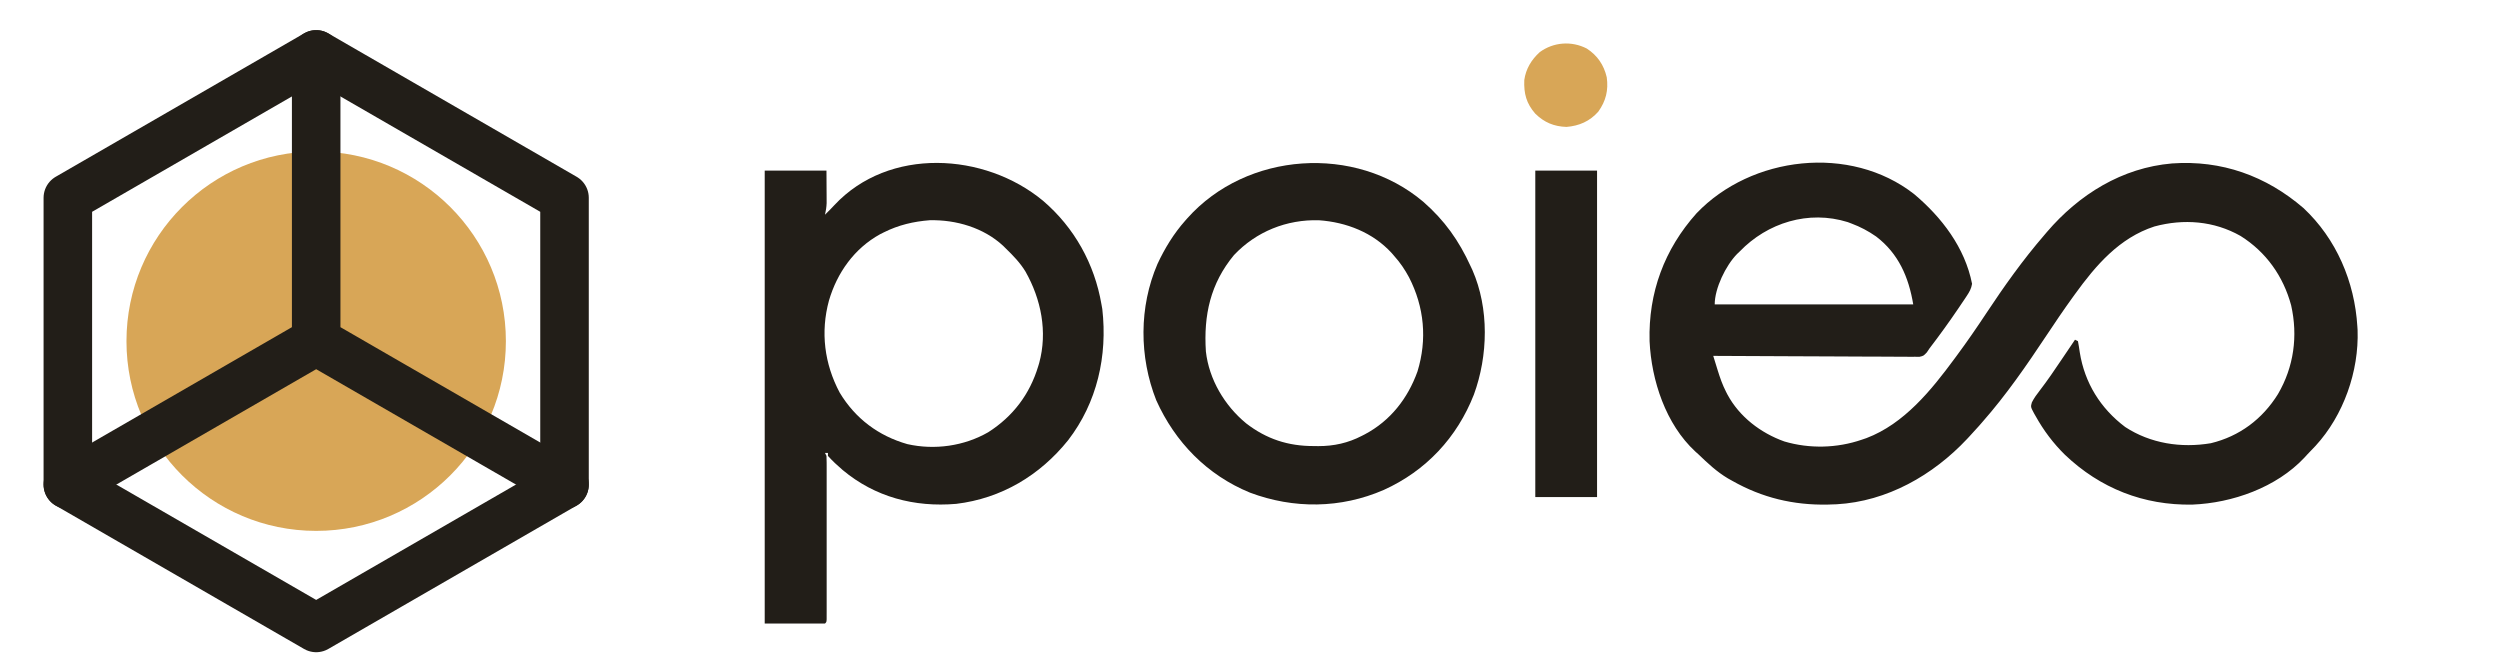
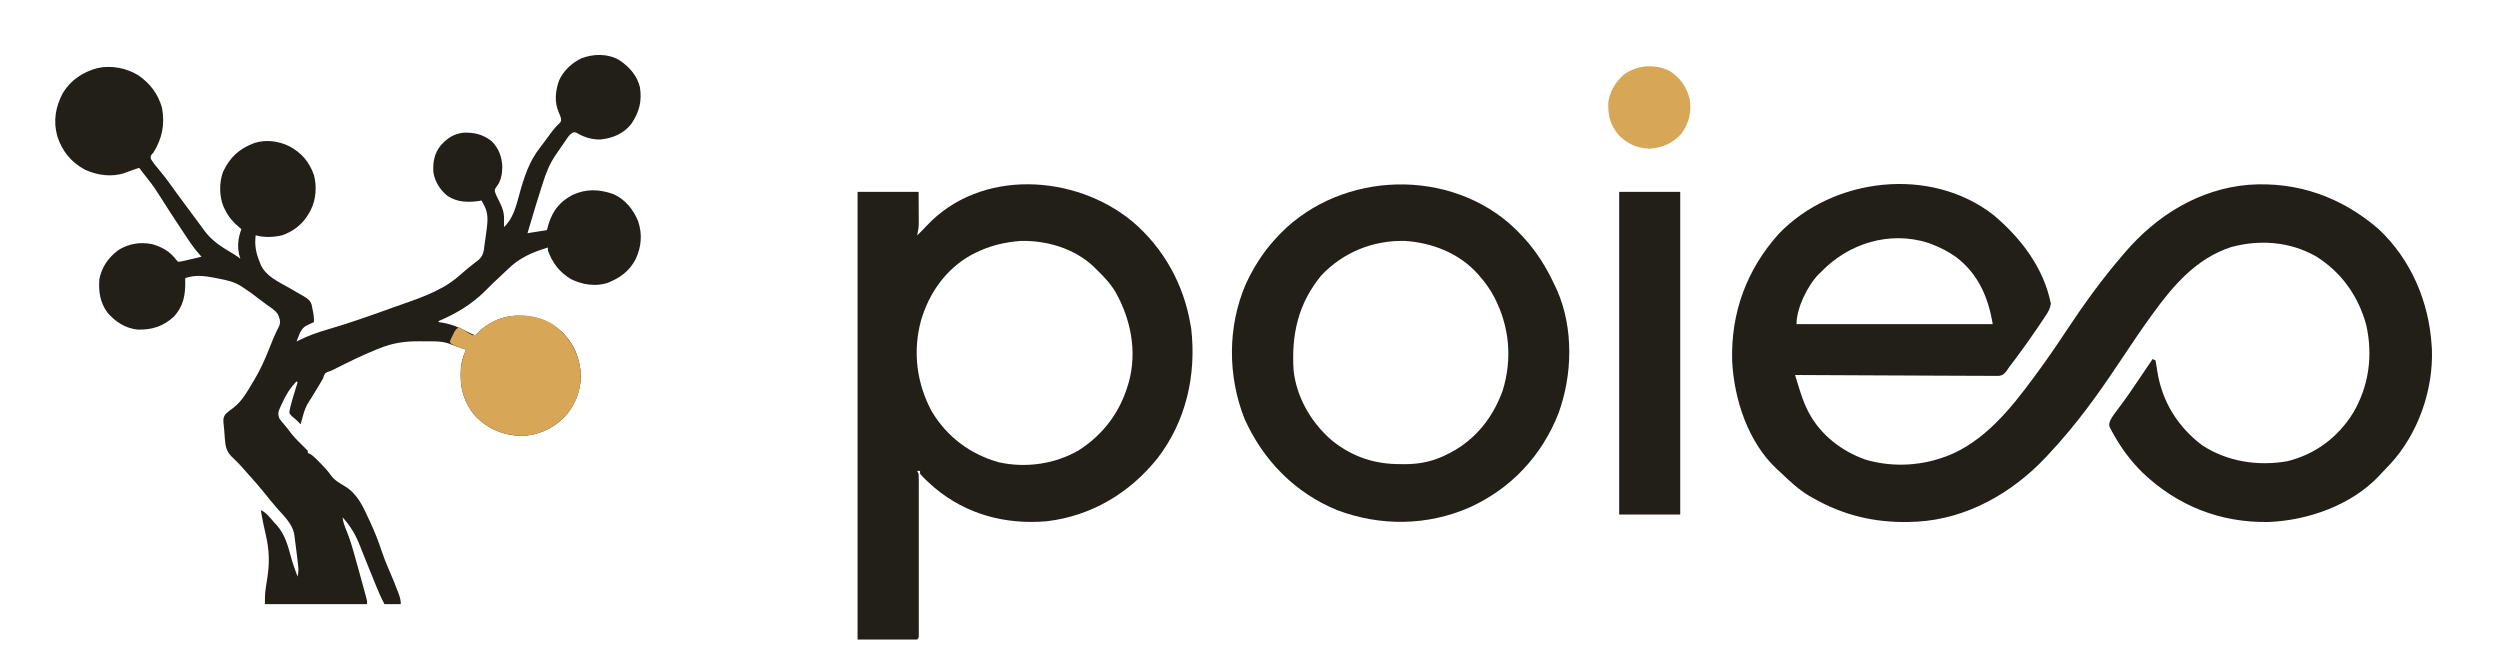
- <svg xmlns="http://www.w3.org/2000/svg" viewBox="0 0 1700 453" role="img" aria-label="poieo">
-   <g transform="translate(215,232) scale(1.5)">
-     <circle r="86" fill="#d8a657" />
-     <g stroke="#221e18" stroke-width="22" stroke-linecap="round" stroke-linejoin="round" fill="none">
-       <path d="M 0 -130 L 112.58 -65 L 112.58 65 L 0 130 L -112.58 65 L -112.58 -65 Z" />
-       <path d="M 0 0 L 0 -130 M 0 0 L 112.58 65 M 0 0 L -112.58 65" />
-     </g>
+ <svg xmlns="http://www.w3.org/2000/svg" viewBox="0 0 1720 453" role="img" aria-label="poieo">
+   <g transform="translate(10,10) scale(0.703)">
+     <path d="M0 0 C9.67 6.16 17.84 15.25 20.57 26.64 C22.86 40.42 19.87 51.45 11.97 62.97 C4.44 72.3 -5.88 76.57 -17.62 77.89 C-26.36 78.19 -33.77 75.88 -41.21 71.47 C-43.43 70.64 -43.43 70.64 -45.4 71.38 C-47.6 72.75 -48.66 73.94 -50.13 76.06 C-50.38 76.41 -50.38 76.41 -51.61 78.18 C-52.11 78.91 -52.61 79.64 -53.12 80.39 C-53.36 80.73 -53.36 80.73 -54.57 82.46 C-55.61 83.96 -56.64 85.47 -57.65 86.99 C-58.95 88.92 -60.28 90.84 -61.62 92.74 C-67.73 101.57 -71.26 110.44 -74.43 120.64 C-74.94 122.21 -75.44 123.77 -75.95 125.34 C-77.48 130.1 -78.96 134.87 -80.43 139.64 C-80.67 140.4 -80.9 141.17 -81.15 141.95 C-83.98 151.16 -86.73 160.39 -89.43 169.64 C-83.16 168.65 -76.89 167.66 -70.43 166.64 C-69.9 164.7 -69.36 162.76 -68.81 160.77 C-64.69 147.54 -57.79 138.8 -45.5 132.27 C-32.02 125.98 -19.11 126.51 -5.25 131.41 C6.12 136.41 14.33 146.67 18.88 157.95 C23.08 170.58 22.08 182.74 16.57 194.77 C10.29 206.97 1.05 213.52 -11.48 218.45 C-23.12 222.08 -36.4 219.9 -47.06 214.45 C-58.13 207.8 -65.01 198.69 -69.43 186.64 C-69.43 185.65 -69.43 184.66 -69.43 183.64 C-84.58 188.24 -97.4 193.71 -108.81 205.05 C-111.2 207.39 -113.65 209.64 -116.1 211.9 C-121.02 216.44 -125.85 221.02 -130.5 225.83 C-143.69 239.09 -159.26 248.4 -176.43 255.64 C-176.43 255.97 -176.43 256.3 -176.43 256.64 C-175.54 256.76 -174.64 256.89 -173.71 257.02 C-164.5 258.54 -157.1 261.37 -148.89 265.8 C-146.1 267.29 -143.4 268.55 -140.43 269.64 C-140.04 269.2 -139.65 268.77 -139.25 268.32 C-129.46 257.9 -115.61 251.05 -101.29 250.42 C-83.66 249.93 -68.65 253.98 -55.6 266.33 C-43.56 278.24 -37.78 292.68 -37.12 309.52 C-37.57 325.02 -43.31 339.32 -54.12 350.46 C-65.69 361.37 -79.23 367.52 -95.31 368.02 C-113.15 367.45 -128.23 361.26 -140.62 348.36 C-150.23 337.13 -154.83 324.09 -154.81 309.45 C-154.81 308.53 -154.81 307.62 -154.81 306.67 C-154.68 298.39 -153.17 291.11 -149.43 283.64 C-149.69 283.56 -149.69 283.56 -151.02 283.12 C-156.32 281.38 -161.55 279.5 -166.76 277.51 C-174.1 275.13 -181.65 275.45 -189.27 275.46 C-191.47 275.45 -193.66 275.44 -195.85 275.42 C-209.51 275.36 -221.44 277.09 -234.18 282.27 C-235.36 282.73 -236.53 283.2 -237.74 283.68 C-251.93 289.42 -265.61 296.27 -279.28 303.12 C-282.43 304.64 -282.43 304.64 -285.23 305.53 C-287.43 306.64 -287.43 306.64 -288.58 308.98 C-288.86 309.86 -289.14 310.74 -289.43 311.64 C-290.28 313.19 -291.17 314.71 -292.08 316.22 C-292.59 317.07 -293.1 317.92 -293.63 318.8 C-293.9 319.24 -293.9 319.24 -295.25 321.45 C-295.51 321.89 -295.51 321.89 -296.83 324.07 C-301.09 331.13 -301.09 331.13 -302.84 333.74 C-306.01 338.53 -307.78 343.1 -309.25 348.64 C-309.35 349.03 -309.35 349.03 -309.9 350.99 C-310.42 352.87 -310.93 354.75 -311.43 356.64 C-312.19 355.87 -312.94 355.1 -313.72 354.31 C-316.43 351.64 -316.43 351.64 -318.3 350.19 C-320.1 348.78 -321.23 347.59 -322.43 345.64 C-322.36 343.5 -322.36 343.5 -321.79 341.1 C-321.69 340.66 -321.69 340.66 -321.17 338.42 C-319.98 333.92 -318.69 329.46 -317.31 325.02 C-317.03 324.11 -316.75 323.2 -316.47 322.26 C-315.79 320.05 -315.12 317.85 -314.43 315.64 C-314.76 315.31 -315.09 314.98 -315.43 314.64 C-321.73 321.13 -325.84 327.83 -329.56 336.02 C-329.76 336.45 -329.76 336.45 -330.78 338.65 C-331.14 339.48 -331.5 340.31 -331.88 341.16 C-332.2 341.91 -332.53 342.65 -332.86 343.41 C-333.57 346.17 -333.23 347.92 -332.43 350.64 C-330.87 352.96 -330.87 352.96 -328.87 355.33 C-328.14 356.2 -327.41 357.07 -326.66 357.97 C-325.93 358.85 -325.19 359.73 -324.43 360.64 C-323.18 362.26 -321.93 363.89 -320.68 365.52 C-316.9 370.28 -312.69 374.51 -308.29 378.71 C-306.97 379.98 -305.7 381.31 -304.43 382.64 C-304.43 383.3 -304.43 383.96 -304.43 384.64 C-304.14 384.77 -304.14 384.77 -302.65 385.44 C-300.36 386.68 -298.84 387.97 -297.01 389.8 C-296.38 390.43 -295.75 391.05 -295.11 391.69 C-294.45 392.36 -293.8 393.02 -293.12 393.7 C-292.44 394.38 -291.76 395.06 -291.06 395.76 C-287.69 399.18 -284.6 402.55 -281.87 406.52 C-278.21 411.57 -273.11 414.36 -267.84 417.5 C-255.61 425.06 -250.36 437.19 -244.5 449.89 C-244.34 450.22 -244.34 450.22 -243.57 451.87 C-239.22 461.25 -235.43 470.67 -232.2 480.5 C-230.07 486.95 -227.61 493.17 -224.87 499.39 C-221.85 506.27 -218.99 513.17 -216.37 520.2 C-216.07 520.99 -215.77 521.79 -215.46 522.6 C-214.16 526.18 -213.43 528.79 -213.43 532.64 C-218.71 532.64 -223.99 532.64 -229.43 532.64 C-232.9 526.02 -235.84 519.32 -238.57 512.36 C-241.43 505.07 -244.43 497.82 -247.4 490.57 C-251.41 480.74 -251.41 480.74 -253.23 475.95 C-257.32 465.17 -262.66 456.18 -270.43 447.64 C-269.84 452.31 -268.53 456.15 -266.68 460.46 C-263.3 468.63 -260.85 476.95 -258.5 485.45 C-258.07 486.98 -257.64 488.51 -257.21 490.03 C-256.14 493.84 -255.08 497.65 -254.03 501.46 C-253.46 503.56 -252.88 505.65 -252.3 507.74 C-251.3 511.37 -250.3 515 -249.31 518.64 C-249.01 519.72 -248.72 520.8 -248.41 521.91 C-248.15 522.89 -247.89 523.88 -247.61 524.89 C-247.38 525.74 -247.15 526.59 -246.92 527.47 C-246.43 529.64 -246.43 529.64 -246.43 532.64 C-279.43 532.64 -312.43 532.64 -346.43 532.64 C-346.43 526.95 -346.41 522.36 -345.56 516.91 C-345.38 515.69 -345.2 514.48 -345.01 513.22 C-344.63 510.73 -344.24 508.23 -343.86 505.74 C-341.8 491.81 -342.18 479.68 -345.31 465.95 C-345.85 463.49 -346.39 461.03 -346.93 458.57 C-347.18 457.4 -347.44 456.24 -347.71 455.04 C-348.73 450.26 -349.6 445.46 -350.43 440.64 C-344.75 443.31 -341.46 447.93 -337.43 452.64 C-336.6 453.51 -335.77 454.38 -334.91 455.28 C-326.33 464.97 -323.69 476.36 -320.29 488.64 C-319.17 492.57 -317.85 496.42 -316.43 500.27 C-316.24 500.8 -316.24 500.8 -315.25 503.49 C-315.11 503.85 -315.11 503.85 -314.43 505.64 C-313.47 501.79 -313.47 498.64 -313.92 494.7 C-313.99 494.13 -313.99 494.13 -314.31 491.24 C-314.46 490.05 -314.6 488.86 -314.75 487.64 C-314.88 486.48 -315.01 485.33 -315.14 484.14 C-315.82 478.27 -316.57 472.42 -317.39 466.57 C-317.53 465.55 -317.68 464.53 -317.82 463.47 C-319.97 453.5 -328.43 445.76 -334.97 438.33 C-339.33 433.31 -343.47 428.08 -347.64 422.9 C-352.28 417.16 -357.09 411.63 -362.1 406.2 C-364.09 404.02 -366.02 401.82 -367.93 399.58 C-371.46 395.5 -375.31 391.77 -379.2 388.04 C-384.38 382.49 -385.06 377.87 -385.62 370.52 C-385.66 370.04 -385.66 370.04 -385.84 367.66 C-385.99 365.81 -386.12 363.96 -386.25 362.11 C-386.4 360.1 -386.62 358.1 -386.87 356.1 C-387.25 351.92 -387.28 349.7 -384.6 346.35 C-382.3 344.26 -379.96 342.44 -377.43 340.64 C-368.83 334.17 -363.73 324.67 -358.25 315.58 C-357.75 314.75 -357.25 313.93 -356.73 313.07 C-351.04 303.49 -346.53 293.71 -342.5 283.33 C-339.4 275.43 -336.24 267.71 -332.3 260.19 C-330.86 255.94 -331.92 252.71 -333.81 248.77 C-336.57 244.94 -340.48 242.51 -344.32 239.84 C-346.99 237.95 -349.57 235.99 -352.14 233.97 C-357.25 229.94 -362.47 226.17 -367.93 222.64 C-368.51 222.27 -369.08 221.89 -369.68 221.51 C-376.78 217 -383.84 215.6 -392 214.02 C-393.11 213.79 -394.23 213.56 -395.38 213.32 C-405.17 211.41 -414.89 210.17 -424.43 213.64 C-424.41 214.55 -424.39 215.45 -424.36 216.39 C-424.16 229.98 -426.03 241.12 -435.68 251.45 C-445.89 260.81 -457.07 264.31 -470.75 263.99 C-482.89 262.84 -492.88 256.3 -500.64 247.14 C-507.83 237.11 -509.33 226.73 -508.43 214.64 C-506.04 202.7 -499.7 193.61 -490.06 186.33 C-480.08 179.9 -468.76 178.09 -457.15 180.25 C-447.86 182.77 -439.41 187.32 -433.62 195.2 C-432.9 196.01 -432.18 196.81 -431.43 197.64 C-428.85 197.42 -428.85 197.42 -425.43 196.64 C-424.75 196.49 -424.06 196.33 -423.35 196.17 C-421.08 195.66 -418.82 195.12 -416.56 194.58 C-415.77 194.39 -414.99 194.21 -414.18 194.01 C-412.27 193.56 -410.35 193.1 -408.43 192.64 C-408.65 192.4 -408.65 192.4 -409.76 191.19 C-414.08 186.37 -417.83 181.4 -421.38 176 C-421.92 175.19 -422.46 174.38 -423.02 173.54 C-424.15 171.84 -425.28 170.13 -426.41 168.42 C-428.09 165.87 -429.79 163.33 -431.48 160.78 C-437.04 152.41 -442.5 143.99 -447.82 135.47 C-451.78 129.15 -455.84 123.03 -460.5 117.2 C-461.04 116.51 -461.58 115.82 -462.13 115.11 C-463.14 113.82 -464.15 112.54 -465.16 111.26 C-466.62 109.41 -468.03 107.53 -469.43 105.64 C-474.26 107.21 -479 108.95 -483.75 110.74 C-496.4 114.99 -510.75 112.98 -522.68 107.39 C-536.28 99.94 -544.75 89.46 -549.56 74.77 C-553.73 59.86 -551.34 46.1 -544.22 32.56 C-536.31 19.64 -524.91 12.13 -510.54 8.11 C-497.01 5.09 -482.43 7.85 -470.68 14.83 C-458.93 22.87 -451.02 33.12 -447.12 46.88 C-444.15 63.09 -446.86 76.66 -455.43 90.64 C-456.03 91.3 -456.63 91.97 -457.25 92.65 C-458.43 94.64 -458.43 94.64 -458 96.93 C-455.85 100.65 -453.21 103.8 -450.43 107.08 C-446.23 112.15 -442.15 117.25 -438.37 122.64 C-434.41 128.29 -430.33 133.82 -426.18 139.32 C-422.79 143.81 -419.47 148.33 -416.17 152.87 C-413.81 156.09 -411.43 159.29 -409.04 162.48 C-408.05 163.82 -407.06 165.16 -406.1 166.52 C-398.39 177.37 -388.1 183.54 -376.73 190.22 C-374.53 191.58 -372.48 193.05 -370.43 194.64 C-370.76 193.55 -371.09 192.45 -371.43 191.33 C-373.65 182.3 -372.58 174.29 -369.43 165.64 C-369.76 165.37 -369.76 165.37 -371.41 164.02 C-377.53 158.8 -381.91 153.88 -385.43 146.64 C-385.64 146.24 -385.64 146.24 -386.68 144.2 C-391.14 134.07 -391.29 120.28 -387.48 109.87 C-380.68 95.33 -371.79 87.04 -356.74 81.39 C-345.49 77.75 -333.17 79.39 -322.65 84.46 C-310.62 90.86 -303.06 99.72 -298.43 112.64 C-295.52 123.55 -296.29 136.64 -301.43 146.64 C-301.88 147.51 -302.33 148.38 -302.79 149.28 C-308.79 160.04 -317.37 167.28 -329 171.52 C-336.76 173.62 -347.76 174.13 -355.43 171.64 C-356.62 181.19 -355.26 188.69 -351.62 197.58 C-351.28 198.45 -350.95 199.33 -350.6 200.23 C-345.57 211.69 -333.73 216.86 -323.31 222.77 C-319.33 225.03 -315.38 227.32 -311.43 229.64 C-310.56 230.13 -309.68 230.62 -308.78 231.12 C-304.88 233.44 -302.17 235.14 -300.68 239.55 C-300.37 240.93 -300.1 242.31 -299.87 243.7 C-299.8 244.05 -299.8 244.05 -299.42 245.81 C-298.67 249.45 -298.27 252.93 -298.43 256.64 C-299.12 256.96 -299.81 257.27 -300.52 257.59 C-300.97 257.81 -300.97 257.81 -303.25 258.89 C-304.14 259.31 -305.03 259.73 -305.95 260.16 C-310.34 262.78 -311.84 266.23 -313.62 270.89 C-314.23 272.47 -314.83 274.06 -315.43 275.64 C-314.55 275.2 -313.67 274.75 -312.77 274.3 C-303.84 269.91 -294.92 266.71 -285.38 263.96 C-263.76 257.69 -242.6 250.16 -221.44 242.52 C-216.1 240.59 -210.76 238.7 -205.39 236.84 C-193.95 232.85 -183.02 228.57 -172.43 222.64 C-171.47 222.1 -170.51 221.56 -169.51 221.01 C-162.77 216.97 -156.94 212.02 -151.09 206.82 C-148.62 204.64 -146.11 202.59 -143.5 200.59 C-142.86 200.08 -142.22 199.58 -141.56 199.06 C-140.35 198.1 -139.12 197.17 -137.88 196.26 C-132.54 191.98 -132.16 187.19 -131.43 180.64 C-131.14 178.64 -130.84 176.64 -130.55 174.63 C-130.28 172.59 -130.01 170.56 -129.75 168.52 C-129.6 167.5 -129.46 166.48 -129.31 165.43 C-128.24 157.06 -127.83 149.66 -132 142.08 C-132.45 141.23 -132.91 140.38 -133.38 139.51 C-133.72 138.89 -134.07 138.28 -134.43 137.64 C-135.32 137.81 -136.21 137.97 -137.12 138.14 C-148.06 139.62 -158.21 139.37 -167.68 133.17 C-174.67 127.57 -179.88 119.5 -181.43 110.64 C-182.3 100.41 -180.71 91.5 -174.09 83.45 C-167.77 76.54 -161.32 72.26 -151.81 71.26 C-141.08 70.93 -132.69 73.06 -124.25 79.81 C-117.35 86.76 -114.42 95.28 -114.06 104.89 C-114.16 111.89 -115.47 119.16 -120.13 124.64 C-121.43 126.64 -121.43 126.64 -121.34 128.95 C-120.18 132.39 -118.62 135.56 -116.93 138.77 C-113.76 144.89 -112.29 149.4 -112.37 156.33 C-112.38 157.03 -112.38 157.73 -112.38 158.46 C-112.4 160.18 -112.41 161.91 -112.43 163.64 C-103.47 155.38 -100.61 143.38 -97.5 132.02 C-92.81 114.96 -87.91 99.39 -76.82 85.42 C-75.3 83.47 -73.84 81.5 -72.38 79.51 C-62.9 66.64 -62.9 66.64 -57.45 61.32 C-56.43 59.64 -56.43 59.64 -56.67 57.15 C-57.43 54.64 -57.43 54.64 -58.93 51.14 C-63.21 41.16 -62.14 30.69 -58.69 20.61 C-54.58 10.88 -46.03 2.94 -36.55 -1.57 C-24.69 -5.99 -11.24 -6.28 0 0 Z " fill="#221E18" transform="translate(591.4336,44.35938)" />
+     <path d="M0 0 C14.11 12.12 21.41 26.49 23.04 45 C23.63 59.97 18.21 74.68 8.45 85.95 C-3.47 98.24 -17.71 105.36 -35.05 105.89 C-52.89 105.33 -67.97 99.14 -80.36 86.24 C-89.98 75 -94.57 61.97 -94.55 47.33 C-94.55 46.87 -94.55 46.87 -94.55 44.55 C-94.42 36.27 -92.91 28.99 -89.18 21.52 C-89.76 21.33 -90.34 21.15 -90.93 20.96 C-95.55 19.48 -99.95 17.95 -104.18 15.52 C-104.51 14.86 -104.84 14.2 -105.18 13.52 C-104.07 10.77 -104.07 10.77 -102.43 7.52 C-101.89 6.44 -101.36 5.37 -100.82 4.27 C-99.18 1.52 -99.18 1.52 -96.18 -0.48 C-95.21 0.12 -94.25 0.72 -93.25 1.34 C-91.98 2.11 -90.7 2.87 -89.43 3.64 C-88.79 4.04 -88.16 4.44 -87.5 4.85 C-82.77 7.66 -82.77 7.66 -79.96 6.99 C-77.98 5.36 -76.17 3.64 -74.36 1.83 C-54.58 -16.12 -20.68 -16.78 0 0 Z " fill="#D8A657" transform="translate(531.1758,306.4844)" />
+     <path d="" fill="#221E18" transform="translate(0,0)" />
  </g>
-   <g transform="translate(490,0)">
+   <g transform="translate(560,16)">
    <path d="M0 0 C18.74 15.74 34.58 36.39 39.42 61.03 C38.9 64.33 37.59 66.59 35.75 69.35 C35.19 70.19 34.64 71.02 34.06 71.89 C33.46 72.78 32.85 73.67 32.23 74.59 C31.61 75.52 30.99 76.44 30.35 77.39 C23.98 86.8 17.33 96.01 10.42 105.03 C9.85 105.88 9.28 106.74 8.69 107.62 C6.42 110.03 6.42 110.03 3.69 110.65 C2.64 110.64 1.59 110.64 0.51 110.63 C-0.7 110.64 -1.91 110.65 -3.15 110.65 C-4.49 110.64 -5.83 110.62 -7.16 110.6 C-8.57 110.6 -9.98 110.6 -11.39 110.6 C-15.22 110.6 -19.04 110.57 -22.86 110.54 C-26.86 110.51 -30.86 110.5 -34.86 110.5 C-42.42 110.48 -49.99 110.44 -57.56 110.39 C-66.18 110.34 -74.79 110.31 -83.41 110.28 C-101.13 110.23 -118.86 110.14 -136.58 110.03 C-135.79 112.6 -134.99 115.17 -134.2 117.74 C-133.97 118.47 -133.75 119.19 -133.52 119.94 C-131.98 124.89 -130.32 129.66 -127.96 134.28 C-127.62 134.94 -127.29 135.59 -126.95 136.26 C-118.8 151.45 -104.31 162.49 -88.24 168.22 C-71.14 173.29 -52.43 172.82 -35.58 167.03 C-34.52 166.67 -33.46 166.31 -32.36 165.93 C-6.76 156.2 11.66 133.39 27.42 112.03 C27.68 111.67 27.68 111.67 29.03 109.85 C36.01 100.42 42.64 90.79 49.11 81.01 C61.29 62.61 73.99 44.75 88.42 28.03 C89.05 27.29 89.67 26.55 90.32 25.79 C112.19 0.22 141.44 -17.94 175.44 -20.83 C209.08 -23.22 239.29 -12.4 264.73 9.47 C287.17 30.44 299.58 59.63 301.42 90.03 C301.47 90.82 301.53 91.61 301.58 92.43 C302.56 120.55 292.03 150.48 272.98 171.22 C271.14 173.17 269.28 175.1 267.42 177.03 C266.75 177.76 266.08 178.5 265.39 179.25 C246.36 199.53 216.39 210.09 189.22 211.16 C156.15 211.76 126.57 200.12 102.59 177.29 C94.64 169.49 88.09 160.76 82.67 151.03 C82.31 150.41 81.95 149.79 81.58 149.14 C79.22 144.71 79.22 144.71 80.09 141.66 C81.59 138.69 83.36 136.26 85.41 133.64 C90.74 126.72 95.61 119.52 100.48 112.28 C101.35 110.99 102.23 109.69 103.1 108.4 C105.21 105.28 107.32 102.16 109.42 99.03 C110.08 99.36 110.74 99.69 111.42 100.03 C111.91 102.58 112.31 105.09 112.67 107.66 C115.99 128.4 126.75 145.76 143.55 158.39 C160.74 169.64 181.63 172.83 201.8 169.42 C221.28 164.72 236.88 153 247.42 136.03 C258.27 117.51 261.1 96.45 256.39 75.63 C251.04 55.85 239.39 39.4 221.98 28.47 C203.93 18.23 183.29 16.66 163.42 22.03 C139.57 29.78 123.66 48.36 109.42 68.03 C108.91 68.73 108.4 69.43 107.88 70.16 C101.73 78.67 95.85 87.34 90.05 96.09 C76.55 116.43 62.58 136.7 46.42 155.03 C45.68 155.88 44.95 156.72 44.2 157.59 C41.97 160.11 39.71 162.58 37.42 165.03 C36.96 165.53 36.5 166.02 36.02 166.53 C12.86 191.19 -18.36 209.01 -52.68 210.94 C-53.64 210.97 -54.6 211 -55.58 211.03 C-56.64 211.07 -57.7 211.11 -58.79 211.15 C-82.04 211.6 -103.33 206.5 -123.58 195.03 C-124.08 194.75 -124.08 194.75 -126.59 193.35 C-134.15 188.85 -140.28 183.1 -146.58 177.03 C-147.3 176.39 -148.02 175.74 -148.77 175.07 C-168.87 156.5 -178.63 126.7 -179.87 100.04 C-180.76 67.04 -169.82 37.53 -147.93 13.06 C-110.65 -25.96 -43.39 -33.91 0 0 Z M-118.58 39.03 C-118.88 39.31 -118.88 39.31 -120.37 40.73 C-128.08 48.6 -135.58 64.09 -135.58 75.03 C-91.03 75.03 -46.48 75.03 -0.58 75.03 C-3.67 56.49 -10.57 40.46 -25.83 28.84 C-31.16 25.14 -36.51 22.29 -42.58 20.03 C-43.42 19.71 -44.27 19.39 -45.13 19.06 C-71.78 10.73 -99.75 19.49 -118.58 39.03 Z " fill="#221E18" transform="translate(811.582,131.9688)" />
    <path d="M0 0 C21.33 18.2 35.08 42.98 39.78 70.52 C39.96 71.55 40.15 72.58 40.34 73.65 C43.97 105.5 36.83 137.28 17.09 162.88 C-2.09 186.79 -28.31 202.46 -58.97 206.14 C-87.44 208.58 -114.21 201.51 -136.2 183.14 C-139.75 180.1 -143.11 177.01 -146.22 173.52 C-146.22 172.86 -146.22 172.2 -146.22 171.52 C-146.88 171.52 -147.54 171.52 -148.22 171.52 C-147.89 172.18 -147.56 172.84 -147.22 173.52 C-147.13 175.02 -147.1 176.53 -147.1 178.04 C-147.09 178.99 -147.09 179.94 -147.09 180.93 C-147.09 181.97 -147.09 183.02 -147.09 184.1 C-147.09 185.2 -147.09 186.3 -147.09 187.44 C-147.08 191.09 -147.09 194.74 -147.09 198.4 C-147.09 200.92 -147.09 203.45 -147.09 205.98 C-147.08 211.28 -147.09 216.59 -147.09 221.89 C-147.1 228.03 -147.1 234.17 -147.09 240.31 C-147.08 246.21 -147.09 252.11 -147.09 258 C-147.09 260.52 -147.09 263.03 -147.09 265.55 C-147.08 269.05 -147.09 272.56 -147.09 276.06 C-147.09 277.11 -147.09 278.16 -147.09 279.24 C-147.09 280.19 -147.09 281.14 -147.1 282.12 C-147.1 282.95 -147.1 283.78 -147.1 284.63 C-147.22 286.52 -147.22 286.52 -148.22 287.52 C-161.75 287.52 -175.28 287.52 -189.22 287.52 C-189.22 185.88 -189.22 84.24 -189.22 -20.48 C-175.36 -20.48 -161.5 -20.48 -147.22 -20.48 C-147.2 -16.46 -147.18 -12.44 -147.16 -8.3 C-147.15 -7.04 -147.14 -5.78 -147.13 -4.48 C-147.13 -3.48 -147.13 -2.47 -147.12 -1.44 C-147.12 -0.42 -147.11 0.6 -147.11 1.65 C-147.22 4.39 -147.61 6.86 -148.22 9.52 C-147.54 8.84 -146.86 8.16 -146.16 7.45 C-145.69 6.99 -145.23 6.53 -144.75 6.06 C-143.75 5.05 -142.78 4.03 -141.82 2.98 C-104.82 -36.65 -39.73 -32.87 0 0 Z M-108.22 21.52 C-109.06 21.94 -109.9 22.35 -110.76 22.79 C-128.26 32.43 -139.98 48.93 -145.53 67.89 C-151.37 89.32 -148.64 110.98 -138.22 130.52 C-127.62 148.14 -111.87 159.91 -92.22 165.52 C-73.67 169.71 -53.58 166.86 -37.22 157.43 C-20.39 146.7 -8.96 131.6 -3.22 112.52 C-3.01 111.81 -2.8 111.1 -2.58 110.38 C3.21 89.21 -1.22 67.02 -11.88 48.21 C-15.5 42.23 -20.24 37.36 -25.22 32.52 C-25.83 31.91 -26.43 31.31 -27.06 30.69 C-40.38 18.34 -59.06 12.89 -76.96 13.27 C-88.03 14.12 -98.25 16.53 -108.22 21.52 Z " fill="#221E18" transform="translate(219.2222,136.4829)" />
    <path d="M0 0 C14.47 12.66 24.21 26.4 32.14 43.77 C32.55 44.64 32.96 45.51 33.38 46.41 C44.84 72.56 44.06 104.62 34.39 131.09 C22.94 160.32 1.76 182.98 -26.91 195.93 C-56.13 208.65 -88.17 208.91 -117.86 197.77 C-147.03 185.81 -168.79 163.46 -181.61 134.96 C-193.27 105.44 -193.38 71.49 -180.76 42.23 C-175.75 31.49 -169.73 21.66 -161.86 12.77 C-161.39 12.24 -160.93 11.71 -160.44 11.16 C-120.03 -34.08 -46.27 -39.13 0 0 Z M-128.74 36.21 C-144.77 55.55 -149.46 77.05 -147.86 101.77 C-145.71 120.79 -135.14 138.59 -120.47 150.66 C-106.68 161.32 -91.89 166.14 -74.55 166.09 C-74.02 166.09 -74.02 166.09 -71.36 166.13 C-60.82 166.14 -51.17 164.02 -41.8 159.15 C-41.12 158.8 -40.45 158.46 -39.75 158.1 C-22.36 148.87 -10.57 133.72 -3.98 115.4 C2.7 93.59 0.7 71.64 -9.72 51.35 C-12.58 46.03 -15.8 41.26 -19.86 36.77 C-20.43 36.11 -21 35.45 -21.58 34.77 C-34.4 20.84 -52.34 13.86 -70.97 12.55 C-92.95 11.91 -113.65 20.24 -128.74 36.21 Z " fill="#221E18" transform="translate(477.8594,137.2266)" />
    <path d="M0 0 C13.86 0 27.72 0 42 0 C42 73.26 42 146.52 42 222 C28.14 222 14.28 222 0 222 C0 148.74 0 75.48 0 0 Z " fill="#221E18" transform="translate(554,116)" />
    <path d="M0 0 C7.24 4.71 11.63 11.13 13.59 19.55 C14.8 28.4 13.04 35.65 7.84 42.92 C2.03 49.49 -5.16 52.6 -13.81 53.31 C-22.38 53 -28.88 50.28 -35.02 44.29 C-41.11 37.26 -42.85 30.67 -42.48 21.4 C-41.4 13.79 -37.65 7.63 -32 2.47 C-22.64 -4.41 -10.34 -5.31 0 0 Z " fill="#D8A657" transform="translate(589,33)" />
  </g>
</svg>
